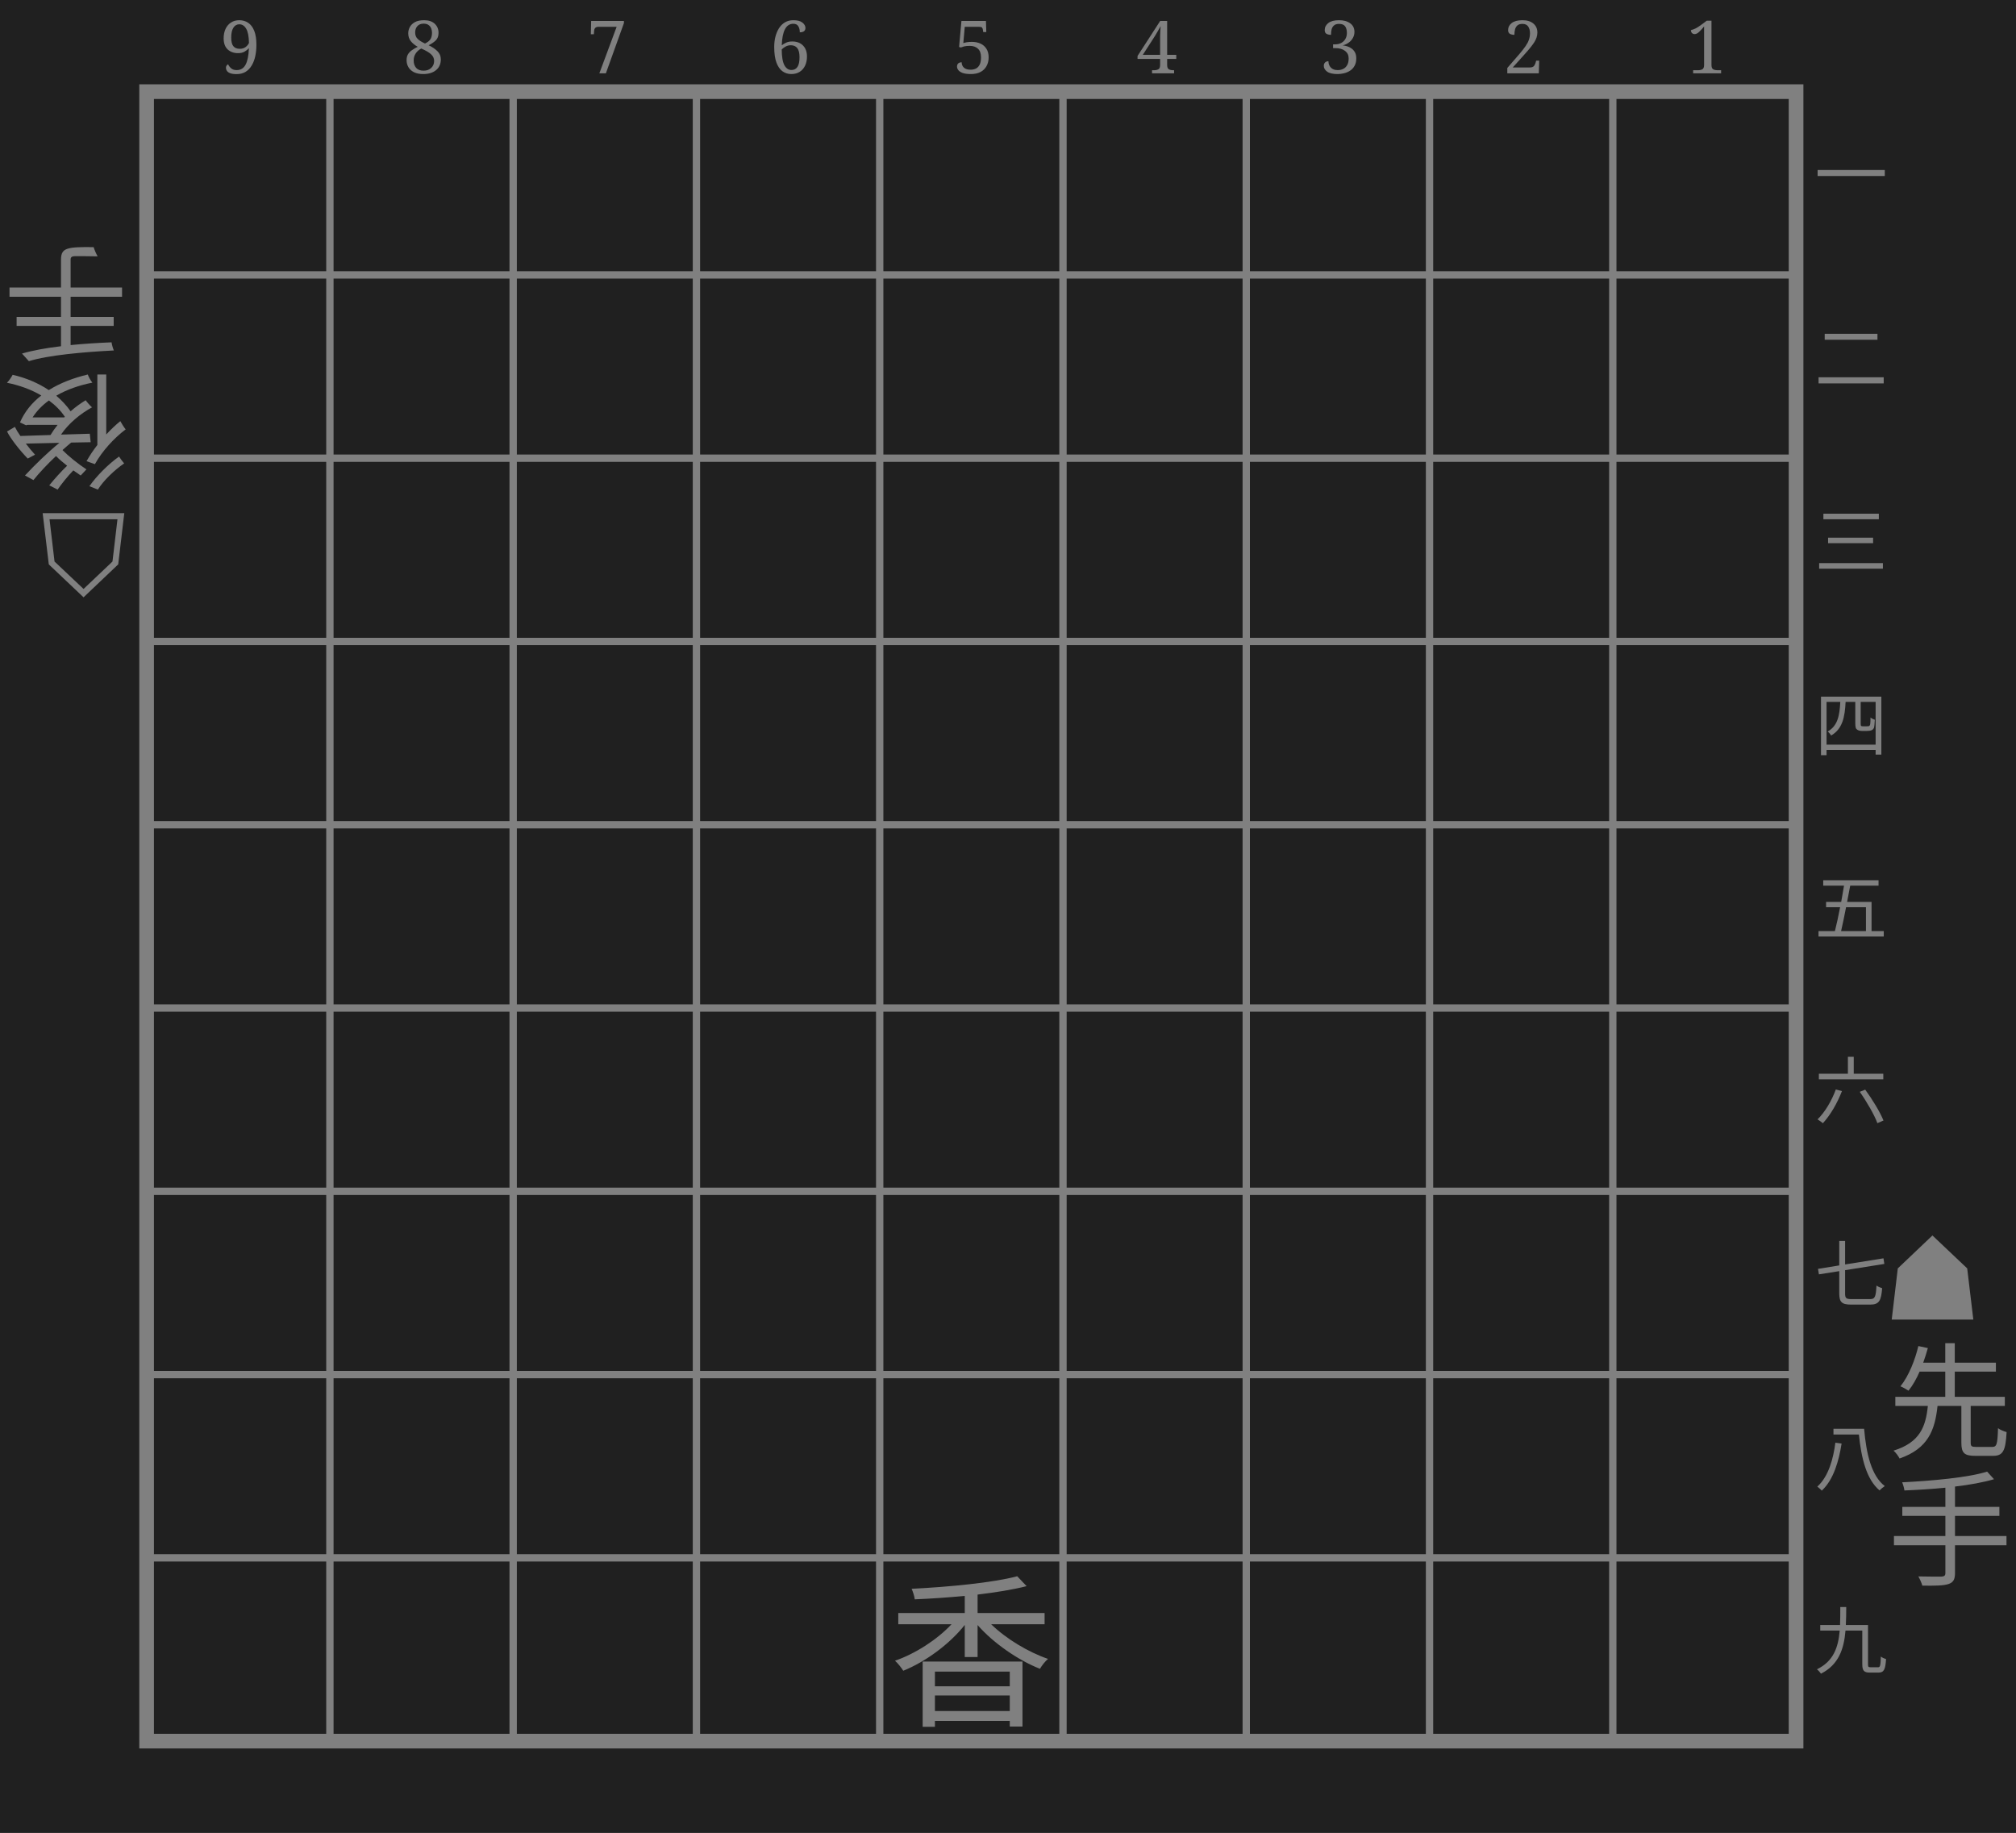
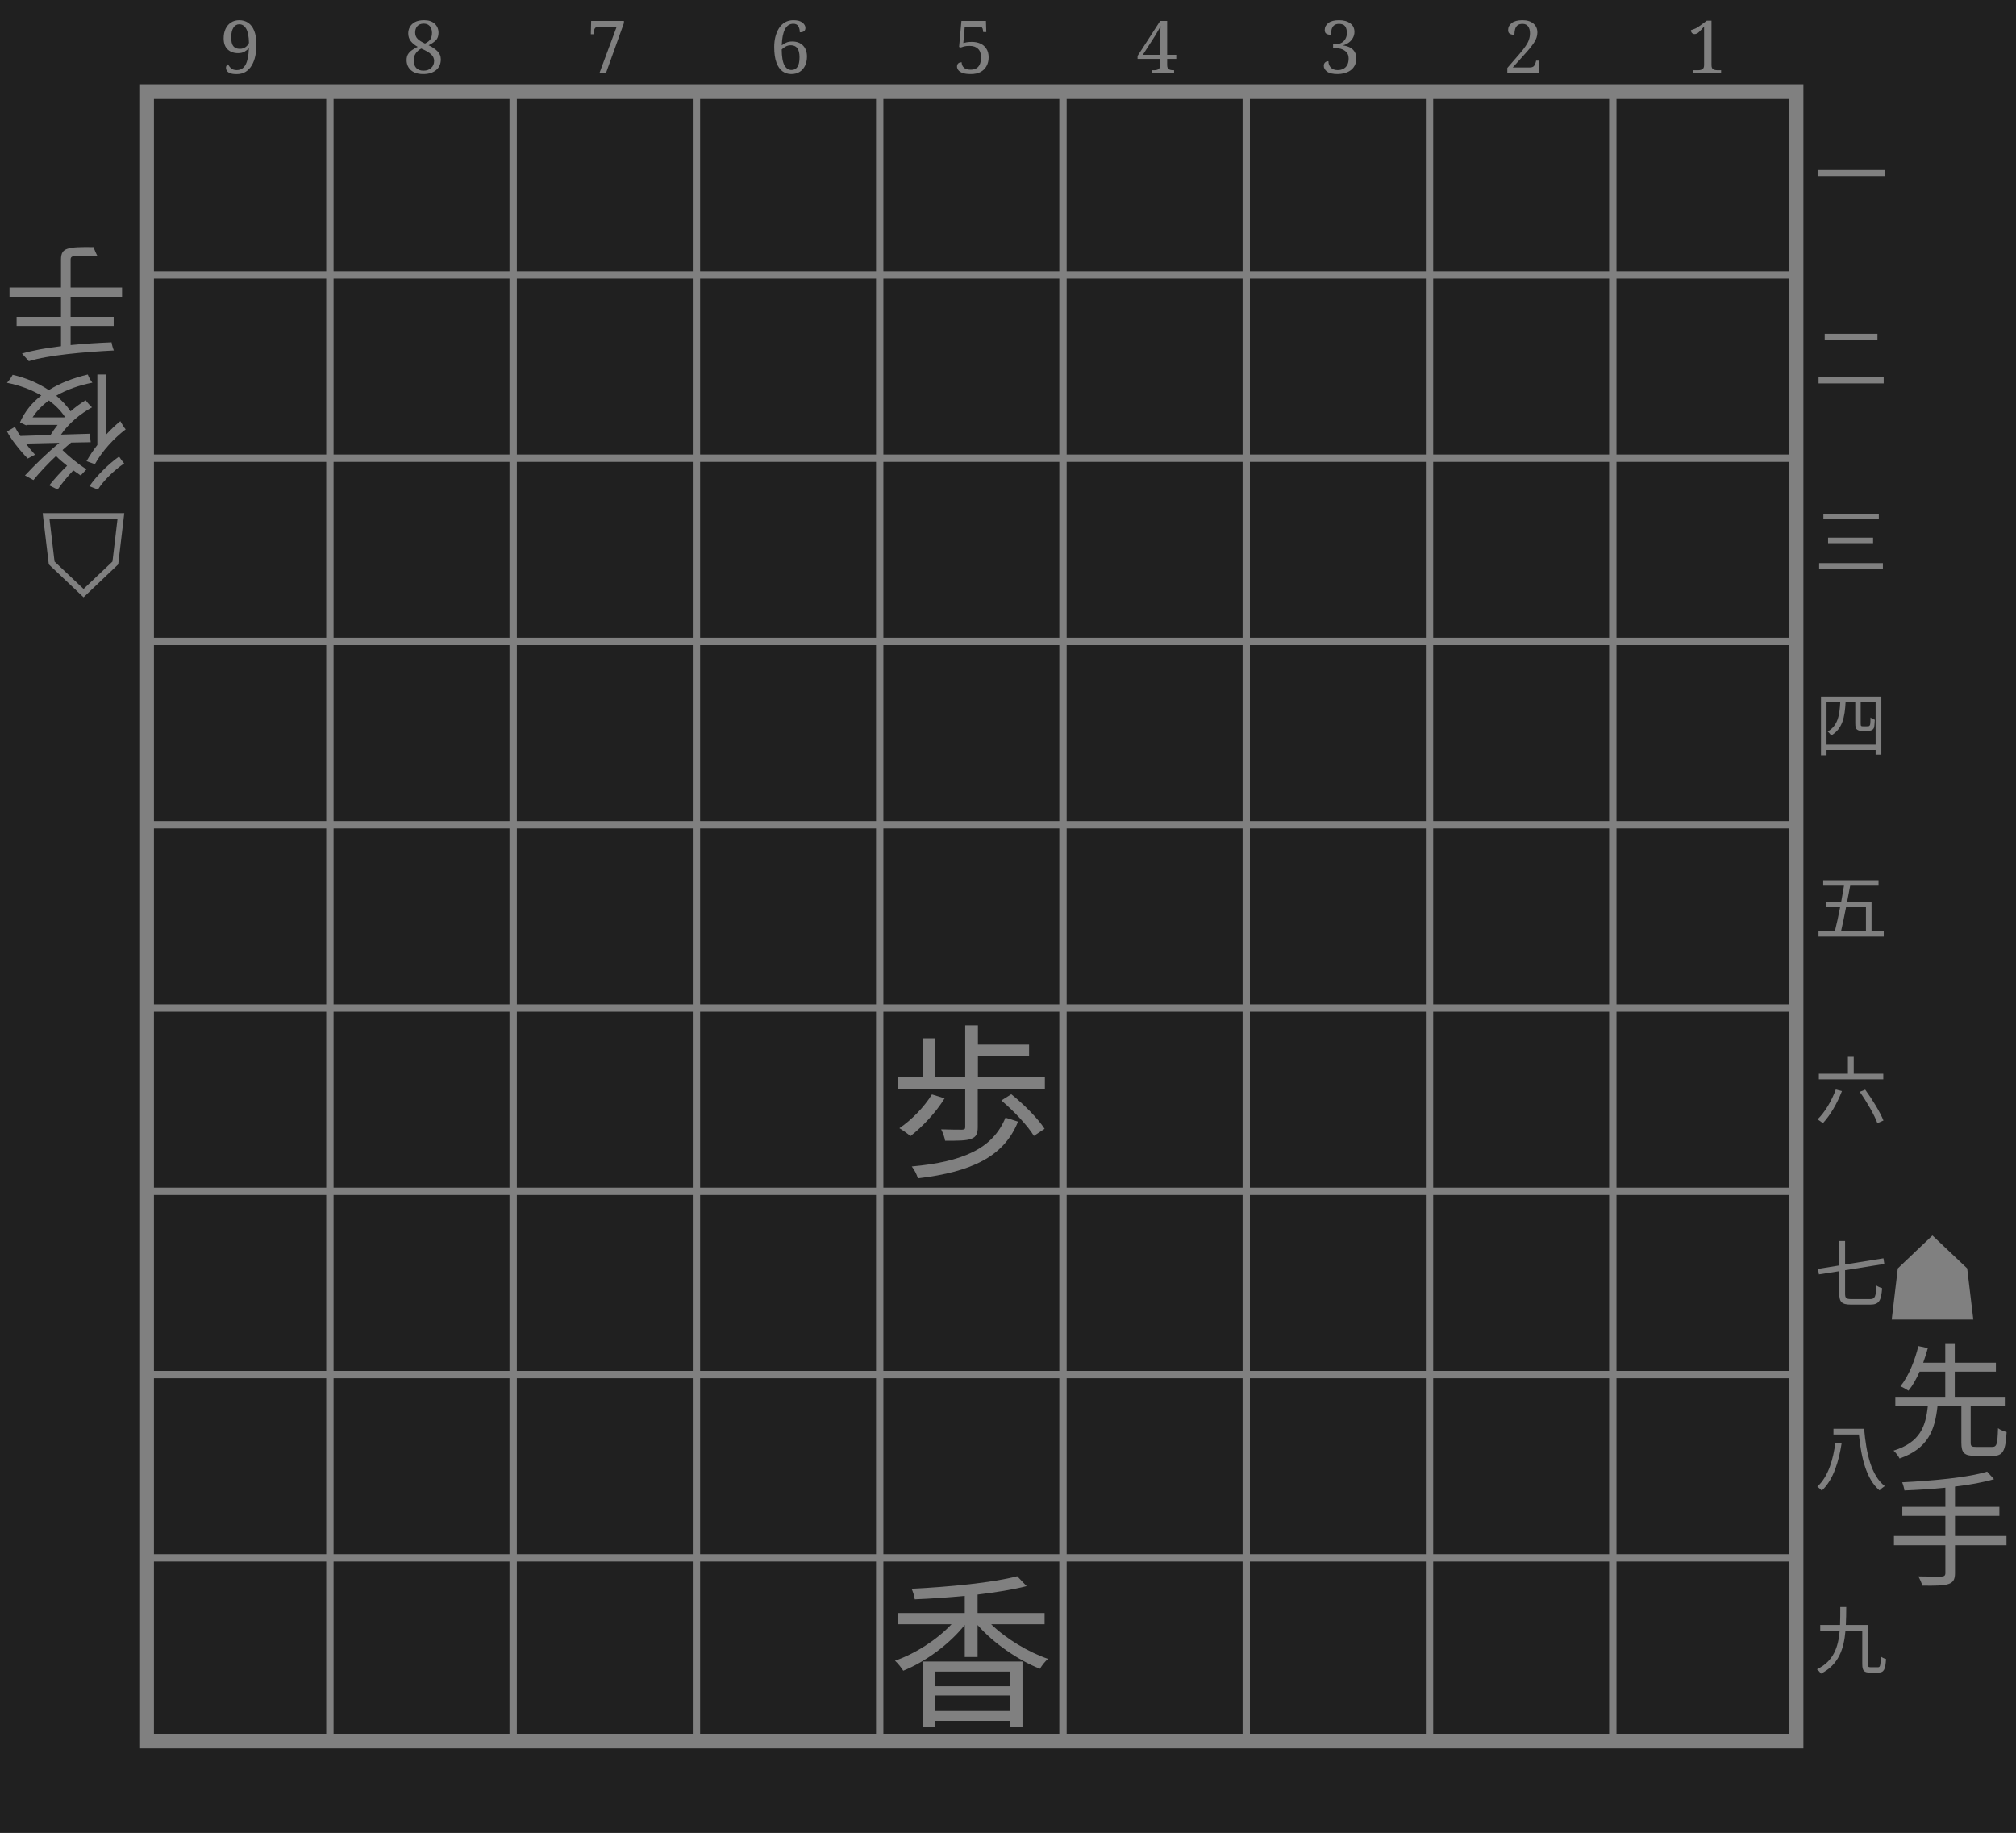
<svg xmlns="http://www.w3.org/2000/svg" baseProfile="full" height="500.0" version="1.1" width="550.0">
  <defs />
  <rect fill="#202020" height="500" width="575.0" x="0" y="0" />
  <g transform="scale(1.0)">
    <rect fill="#202020" height="500" width="550" x="0" y="0" />
    <g transform="translate(15,0) translate(25.0,25.0)">
      <g id="hlines" stroke="gray">
        <line stroke-width="2px" x1="0" x2="450" y1="50" y2="50" />
        <line stroke-width="2px" x1="0" x2="450" y1="100" y2="100" />
        <line stroke-width="2px" x1="0" x2="450" y1="150" y2="150" />
        <line stroke-width="2px" x1="0" x2="450" y1="200" y2="200" />
        <line stroke-width="2px" x1="0" x2="450" y1="250" y2="250" />
        <line stroke-width="2px" x1="0" x2="450" y1="300" y2="300" />
        <line stroke-width="2px" x1="0" x2="450" y1="350" y2="350" />
        <line stroke-width="2px" x1="0" x2="450" y1="400" y2="400" />
      </g>
      <g id="vline" stroke="gray">
        <line stroke-width="2px" x1="50" x2="50" y1="0" y2="450" />
        <line stroke-width="2px" x1="100" x2="100" y1="0" y2="450" />
        <line stroke-width="2px" x1="150" x2="150" y1="0" y2="450" />
        <line stroke-width="2px" x1="200" x2="200" y1="0" y2="450" />
        <line stroke-width="2px" x1="250" x2="250" y1="0" y2="450" />
        <line stroke-width="2px" x1="300" x2="300" y1="0" y2="450" />
        <line stroke-width="2px" x1="350" x2="350" y1="0" y2="450" />
        <line stroke-width="2px" x1="400" x2="400" y1="0" y2="450" />
      </g>
      <rect fill="none" height="450" stroke="gray" stroke-width="4px" width="450" x="0" y="0" />
      <g fill="gray" id="cord">
        <text font-family="Serif" font-size="20px" x="455.0" y="30.0">一</text>
        <text font-family="Serif" font-size="20px" x="420.0" y="-5.0">1</text>
        <text font-family="Serif" font-size="20px" x="455.0" y="80.0">二</text>
        <text font-family="Serif" font-size="20px" x="370.0" y="-5.0">2</text>
        <text font-family="Serif" font-size="20px" x="455.0" y="130.0">三</text>
        <text font-family="Serif" font-size="20px" x="320.0" y="-5.0">3</text>
        <text font-family="Serif" font-size="20px" x="455.0" y="180.0">四</text>
        <text font-family="Serif" font-size="20px" x="270.0" y="-5.0">4</text>
        <text font-family="Serif" font-size="20px" x="455.0" y="230">五</text>
        <text font-family="Serif" font-size="20px" x="220" y="-5.0">5</text>
        <text font-family="Serif" font-size="20px" x="455.0" y="280.0">六</text>
        <text font-family="Serif" font-size="20px" x="170.0" y="-5.0">6</text>
        <text font-family="Serif" font-size="20px" x="455.0" y="330.0">七</text>
        <text font-family="Serif" font-size="20px" x="120.0" y="-5.0">7</text>
        <text font-family="Serif" font-size="20px" x="455.0" y="380.0">八</text>
        <text font-family="Serif" font-size="20px" x="70.0" y="-5.0">8</text>
        <text font-family="Serif" font-size="20px" x="455.0" y="430.0">九</text>
        <text font-family="Serif" font-size="20px" x="20.0" y="-5.0">9</text>
      </g>
      <g>
+         <text fill="gray" font-family="Serif" font-size="45px" x="202.5" y="292.5">歩</text>
        <text fill="gray" font-family="Serif" font-size="45px" x="202.5" y="442.5">香</text>
        <text fill="gray" font-family="Serif" font-size="34px" x="475.0" y="335.0">☗</text>
        <text fill="gray" font-family="Serif" font-size="34px" x="475.0" y="370.0">先</text>
        <text fill="gray" font-family="Serif" font-size="34px" x="475.0" y="405.0">手</text>
        <text fill="gray" font-family="Serif" font-size="34px" x="475.0" y="440" />
      </g>
      <g transform="rotate(180,225.0,225.0)">
        <text fill="gray" font-family="Serif" font-size="34px" x="455.0" y="335.0">☖</text>
        <text fill="gray" font-family="Serif" font-size="34px" x="455.0" y="370.0">後</text>
        <text fill="gray" font-family="Serif" font-size="34px" x="455.0" y="405.0">手</text>
        <text fill="gray" font-family="Serif" font-size="34px" x="455.0" y="440" />
      </g>
    </g>
  </g>
</svg>
